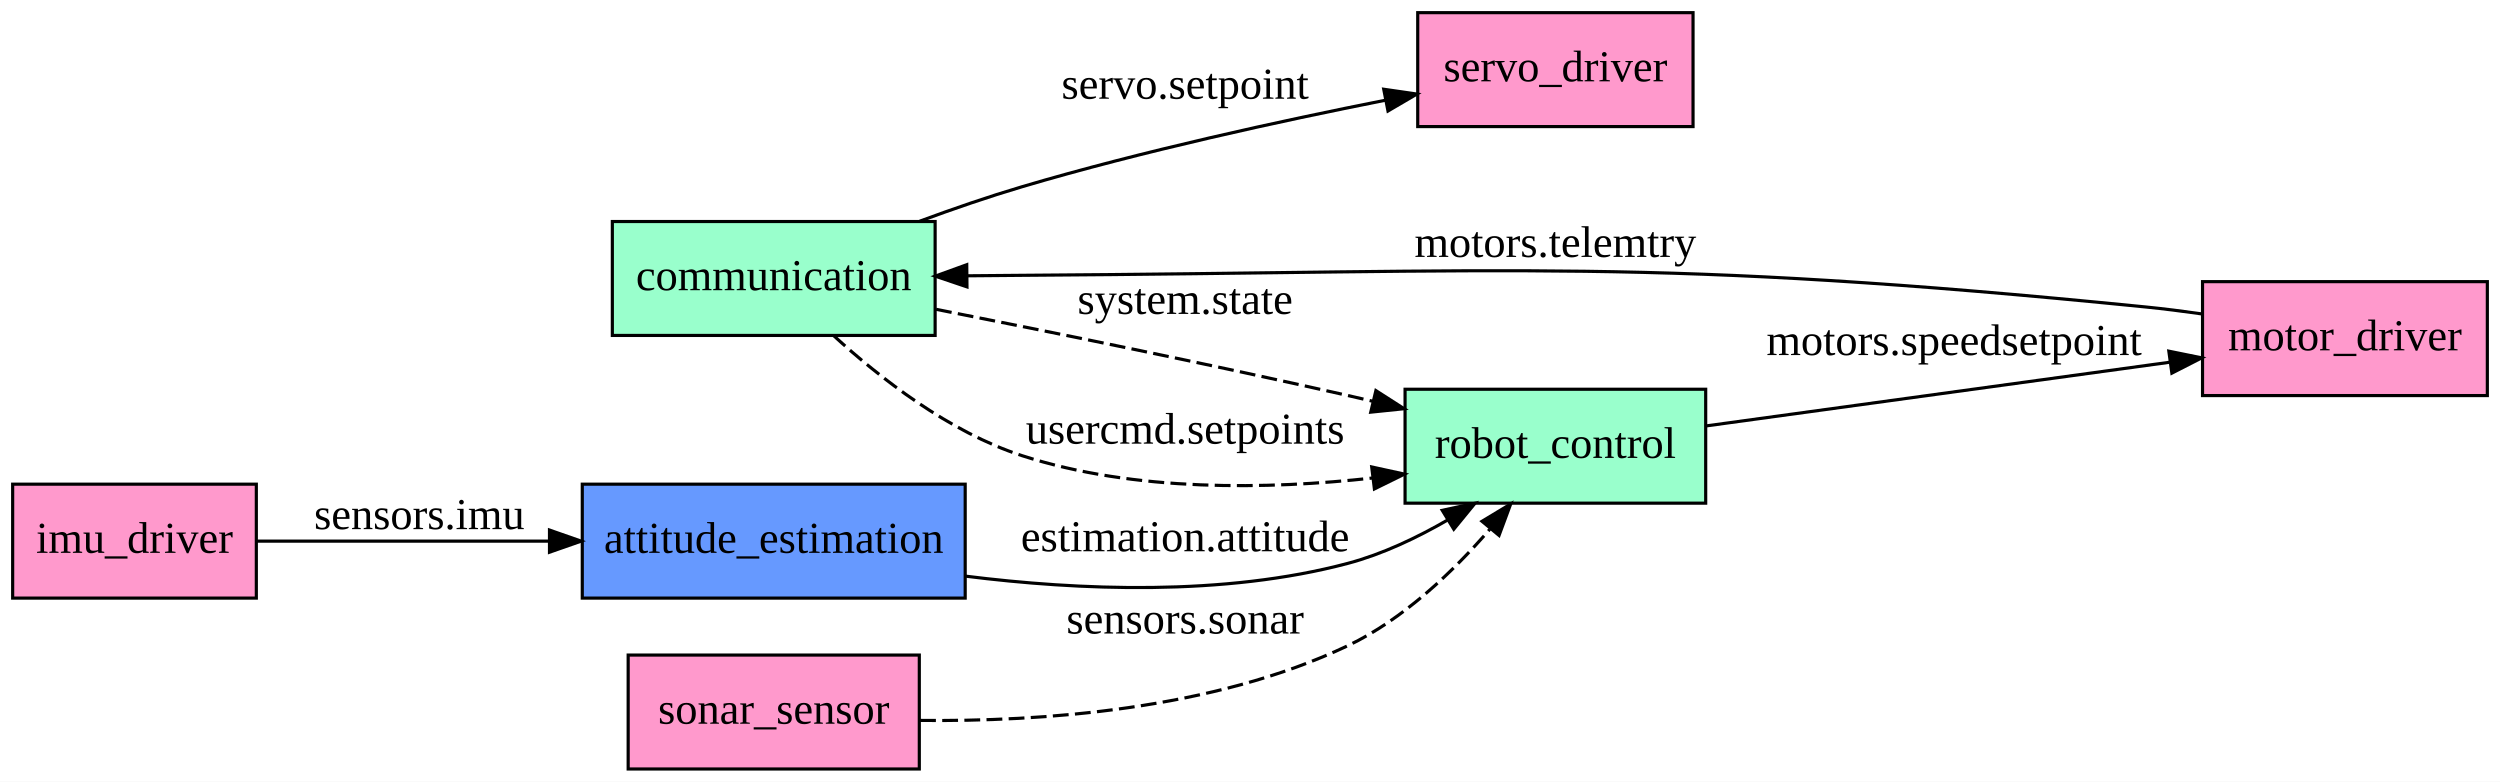
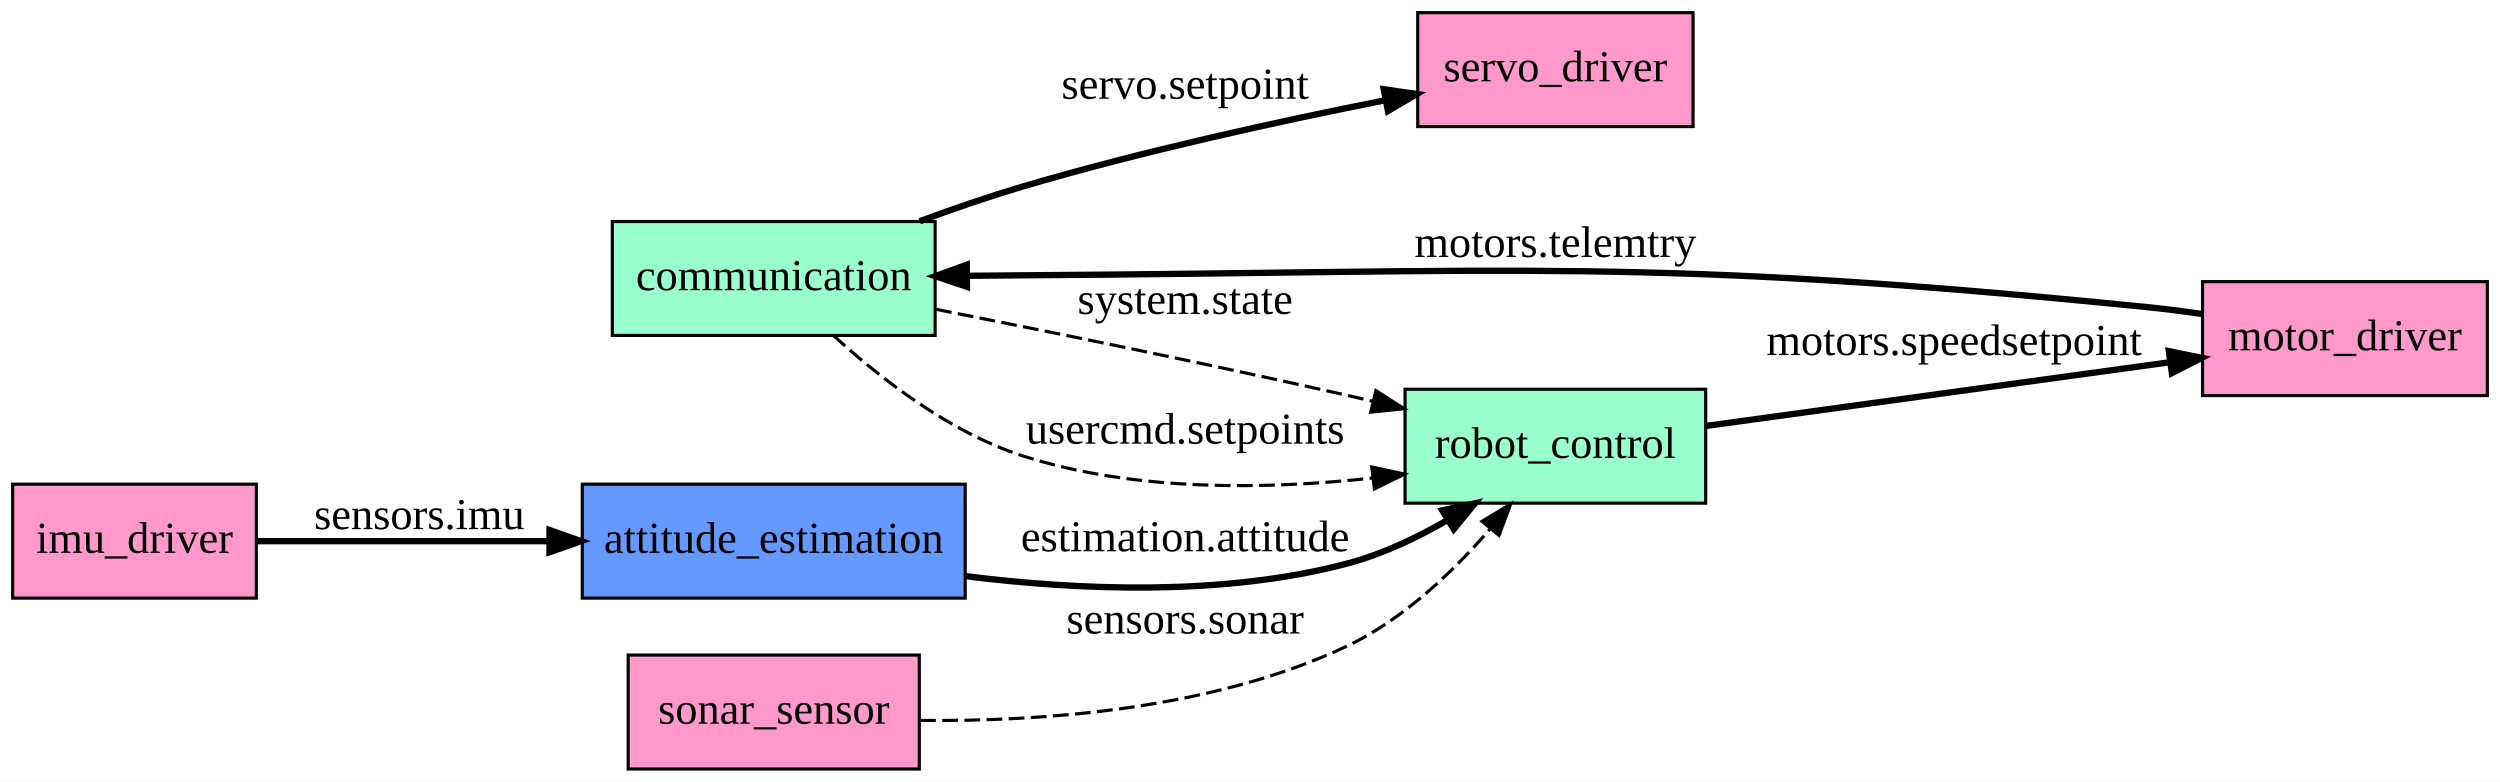
<svg xmlns="http://www.w3.org/2000/svg" width="790pt" height="247pt" viewBox="0.00 0.00 790.00 247.00">
  <g id="graph0" class="graph" transform="scale(1 1) rotate(0) translate(4 243)">
    <polygon fill="white" stroke="none" points="-4,4 -4,-243 786,-243 786,4 -4,4" />
    <g id="node1" class="node">
      <polygon fill="#99ffcc" stroke="black" points="291.5,-173 189.5,-173 189.5,-137 291.5,-137 291.5,-173" />
      <text text-anchor="middle" x="240.5" y="-151.3" font-family="Times New Roman,serif" font-size="14.00">communication</text>
    </g>
    <g id="node2" class="node">
      <polygon fill="#99ffcc" stroke="black" points="535,-120 440,-120 440,-84 535,-84 535,-120" />
      <text text-anchor="middle" x="487.5" y="-98.3" font-family="Times New Roman,serif" font-size="14.00">robot_control</text>
    </g>
    <g id="edge1" class="edge">
      <path fill="none" stroke="black" stroke-dasharray="5,2" d="M291.8,-145.26C328.08,-138.1 378.17,-127.93 422,-118 424.6,-117.41 427.26,-116.8 429.94,-116.17" />
      <polygon fill="black" stroke="black" points="430.78,-119.57 439.7,-113.85 429.16,-112.76 430.78,-119.57" />
      <text text-anchor="middle" x="370.5" y="-143.8" font-family="Times New Roman,serif" font-size="14.00">system.state</text>
    </g>
    <g id="edge2" class="edge">
      <path fill="none" stroke="black" stroke-dasharray="5,2" d="M259.36,-137C273.98,-123.62 295.94,-106.46 319,-99 354.61,-87.48 396.75,-88.3 429.85,-91.96" />
      <polygon fill="black" stroke="black" points="429.46,-95.44 439.81,-93.18 430.31,-88.5 429.46,-95.44" />
      <text text-anchor="middle" x="370.5" y="-102.8" font-family="Times New Roman,serif" font-size="14.00">usercmd.setpoints</text>
    </g>
    <g id="node3" class="node">
      <polygon fill="#ff99cc" stroke="black" points="531,-239 444,-239 444,-203 531,-203 531,-239" />
      <text text-anchor="middle" x="487.5" y="-217.3" font-family="Times New Roman,serif" font-size="14.00">servo_driver</text>
    </g>
    <g id="edge3" class="edge">
-       <path fill="none" stroke="black" d="M286.63,-173.1C297.16,-176.99 308.39,-180.86 319,-184 356.91,-195.22 400.55,-204.75 433.78,-211.33" />
-       <polygon fill="black" stroke="black" points="433.26,-214.8 443.74,-213.28 434.6,-207.93 433.26,-214.8" />
+       <path fill="none" stroke="black" stroke-width="2" d="M286.63,-173.1C297.16,-176.99 308.39,-180.86 319,-184 356.91,-195.22 400.55,-204.75 433.78,-211.33" />
+       <polygon fill="black" stroke="black" stroke-width="2" points="433.26,-214.8 443.74,-213.28 434.6,-207.93 433.26,-214.8" />
      <text text-anchor="middle" x="370.5" y="-211.8" font-family="Times New Roman,serif" font-size="14.00">servo.setpoint</text>
    </g>
    <g id="node4" class="node">
      <polygon fill="#ff99cc" stroke="black" points="782,-154 692,-154 692,-118 782,-118 782,-154" />
      <text text-anchor="middle" x="737" y="-132.3" font-family="Times New Roman,serif" font-size="14.00">motor_driver</text>
    </g>
    <g id="edge4" class="edge">
-       <path fill="none" stroke="black" d="M535.05,-108.4C576.75,-114.12 637.93,-122.53 681.81,-128.56" />
-       <polygon fill="black" stroke="black" points="681.35,-132.03 691.74,-129.92 682.31,-125.09 681.35,-132.03" />
+       <path fill="none" stroke="black" stroke-width="2" d="M535.05,-108.4C576.75,-114.12 637.93,-122.53 681.81,-128.56" />
+       <polygon fill="black" stroke="black" stroke-width="2" points="681.35,-132.03 691.74,-129.92 682.31,-125.09 681.35,-132.03" />
      <text text-anchor="middle" x="613.5" y="-130.8" font-family="Times New Roman,serif" font-size="14.00">motors.speedsetpoint</text>
    </g>
    <g id="edge5" class="edge">
-       <path fill="none" stroke="black" d="M691.72,-143.81C685.78,-144.66 679.75,-145.42 674,-146 516.94,-161.72 476.84,-157.02 319,-156 313.45,-155.96 307.68,-155.91 301.89,-155.85" />
-       <polygon fill="black" stroke="black" points="301.56,-152.35 291.53,-155.74 301.49,-159.35 301.56,-152.35" />
+       <path fill="none" stroke="black" stroke-width="2" d="M691.72,-143.81C685.78,-144.66 679.75,-145.42 674,-146 516.94,-161.72 476.84,-157.02 319,-156 313.45,-155.96 307.68,-155.91 301.89,-155.85" />
+       <polygon fill="black" stroke="black" stroke-width="2" points="301.56,-152.35 291.53,-155.74 301.49,-159.35 301.56,-152.35" />
      <text text-anchor="middle" x="487.5" y="-161.8" font-family="Times New Roman,serif" font-size="14.00">motors.telemtry</text>
    </g>
    <g id="node5" class="node">
      <polygon fill="#ff99cc" stroke="black" points="77,-90 0,-90 0,-54 77,-54 77,-90" />
      <text text-anchor="middle" x="38.5" y="-68.3" font-family="Times New Roman,serif" font-size="14.00">imu_driver</text>
    </g>
    <g id="node6" class="node">
      <polygon fill="#6699ff" stroke="black" points="301,-90 180,-90 180,-54 301,-54 301,-90" />
      <text text-anchor="middle" x="240.5" y="-68.3" font-family="Times New Roman,serif" font-size="14.00">attitude_estimation</text>
    </g>
    <g id="edge6" class="edge">
-       <path fill="none" stroke="black" d="M77.12,-72C103.04,-72 138.28,-72 169.3,-72" />
-       <polygon fill="black" stroke="black" points="169.64,-75.5 179.64,-72 169.64,-68.5 169.64,-75.5" />
+       <path fill="none" stroke="black" stroke-width="2" d="M77.12,-72C103.04,-72 138.28,-72 169.3,-72" />
+       <polygon fill="black" stroke="black" stroke-width="2" points="169.64,-75.5 179.64,-72 169.64,-68.5 169.64,-75.5" />
      <text text-anchor="middle" x="128.5" y="-75.8" font-family="Times New Roman,serif" font-size="14.00">sensors.imu</text>
    </g>
    <g id="edge8" class="edge">
-       <path fill="none" stroke="black" d="M301.01,-60.95C336.68,-56.47 382.61,-54.5 422,-65 432.89,-67.9 443.85,-73.12 453.57,-78.75" />
-       <polygon fill="black" stroke="black" points="451.75,-81.74 462.11,-83.97 455.4,-75.77 451.75,-81.74" />
+       <path fill="none" stroke="black" stroke-width="2" d="M301.01,-60.95C336.68,-56.47 382.61,-54.5 422,-65 432.89,-67.9 443.85,-73.12 453.57,-78.75" />
+       <polygon fill="black" stroke="black" stroke-width="2" points="451.75,-81.74 462.11,-83.97 455.4,-75.77 451.75,-81.74" />
      <text text-anchor="middle" x="370.5" y="-68.8" font-family="Times New Roman,serif" font-size="14.00">estimation.attitude</text>
    </g>
    <g id="node7" class="node">
      <polygon fill="#ff99cc" stroke="black" points="286.5,-36 194.5,-36 194.5,0 286.5,0 286.5,-36" />
      <text text-anchor="middle" x="240.5" y="-14.3" font-family="Times New Roman,serif" font-size="14.00">sonar_sensor</text>
    </g>
    <g id="edge7" class="edge">
      <path fill="none" stroke="black" stroke-dasharray="5,2" d="M286.74,-15.35C324.65,-14.93 379.28,-18.64 422,-39 439.55,-47.37 455.26,-62.45 466.78,-75.75" />
      <polygon fill="black" stroke="black" points="464.31,-78.27 473.38,-83.74 469.7,-73.8 464.31,-78.27" />
      <text text-anchor="middle" x="370.5" y="-42.8" font-family="Times New Roman,serif" font-size="14.00">sensors.sonar</text>
    </g>
  </g>
</svg>
